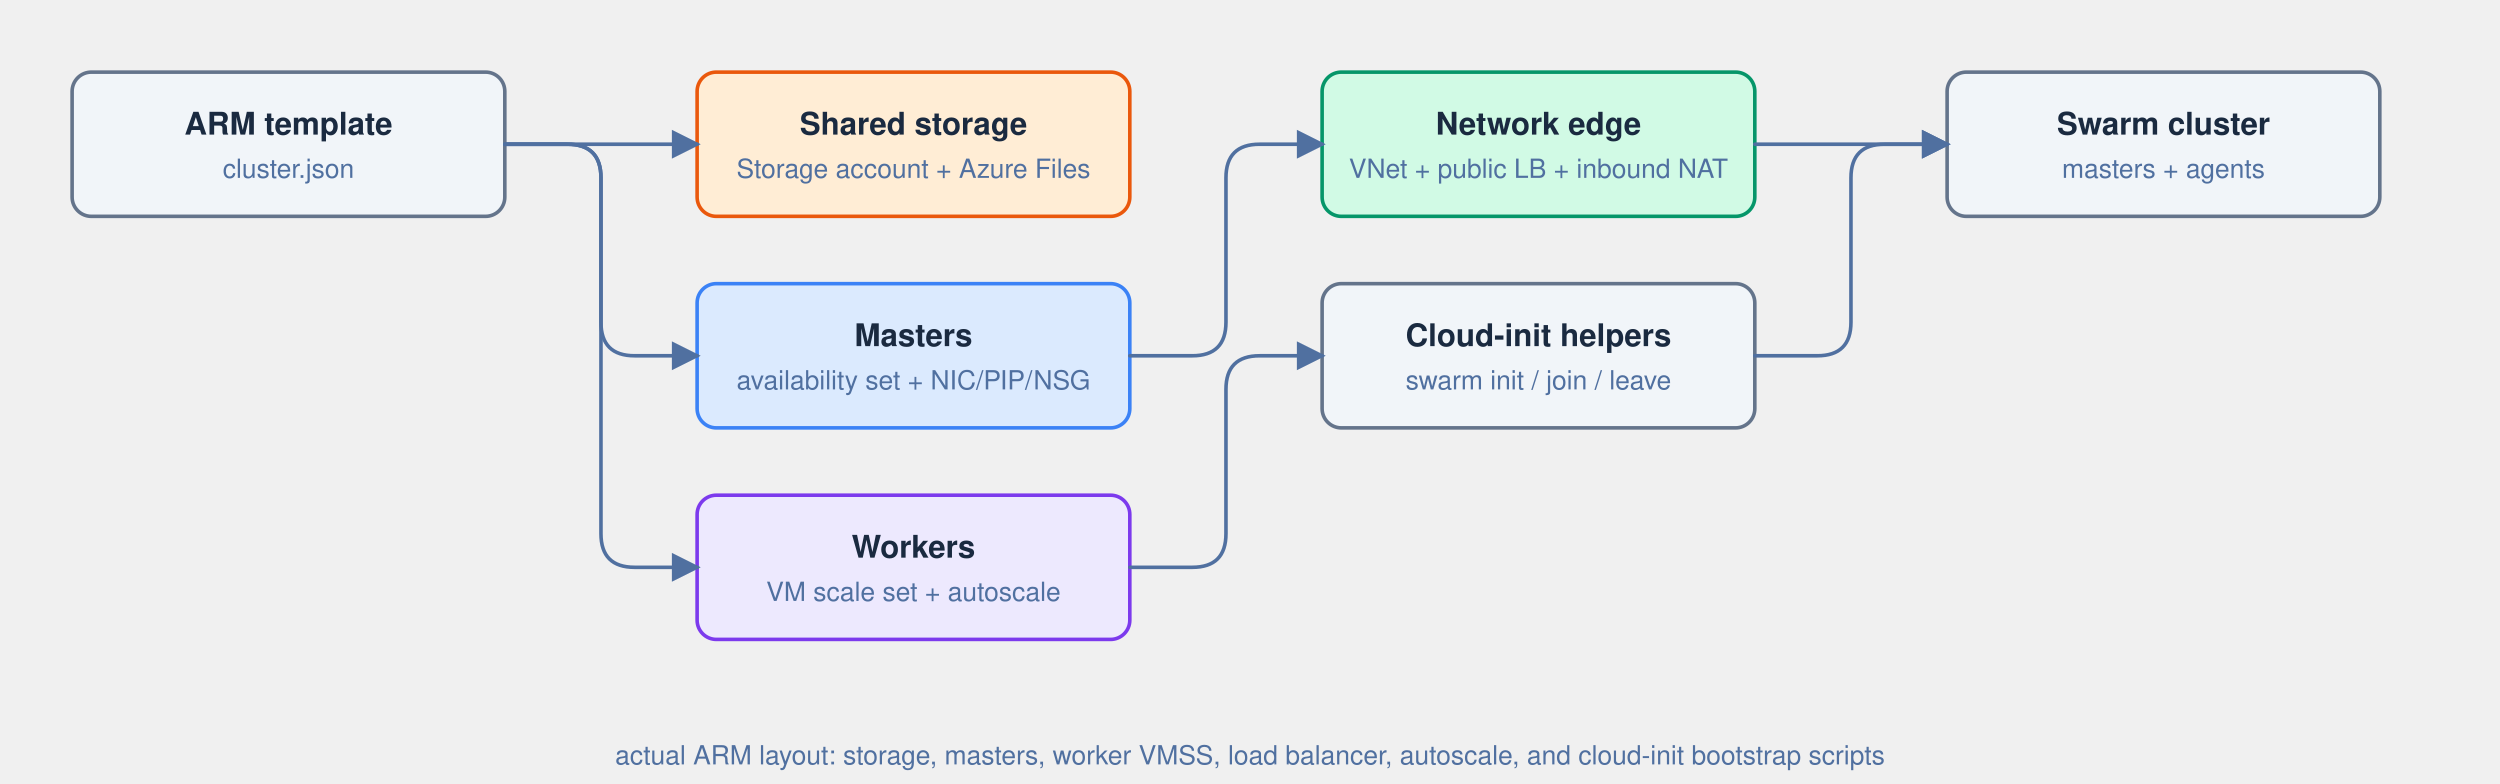
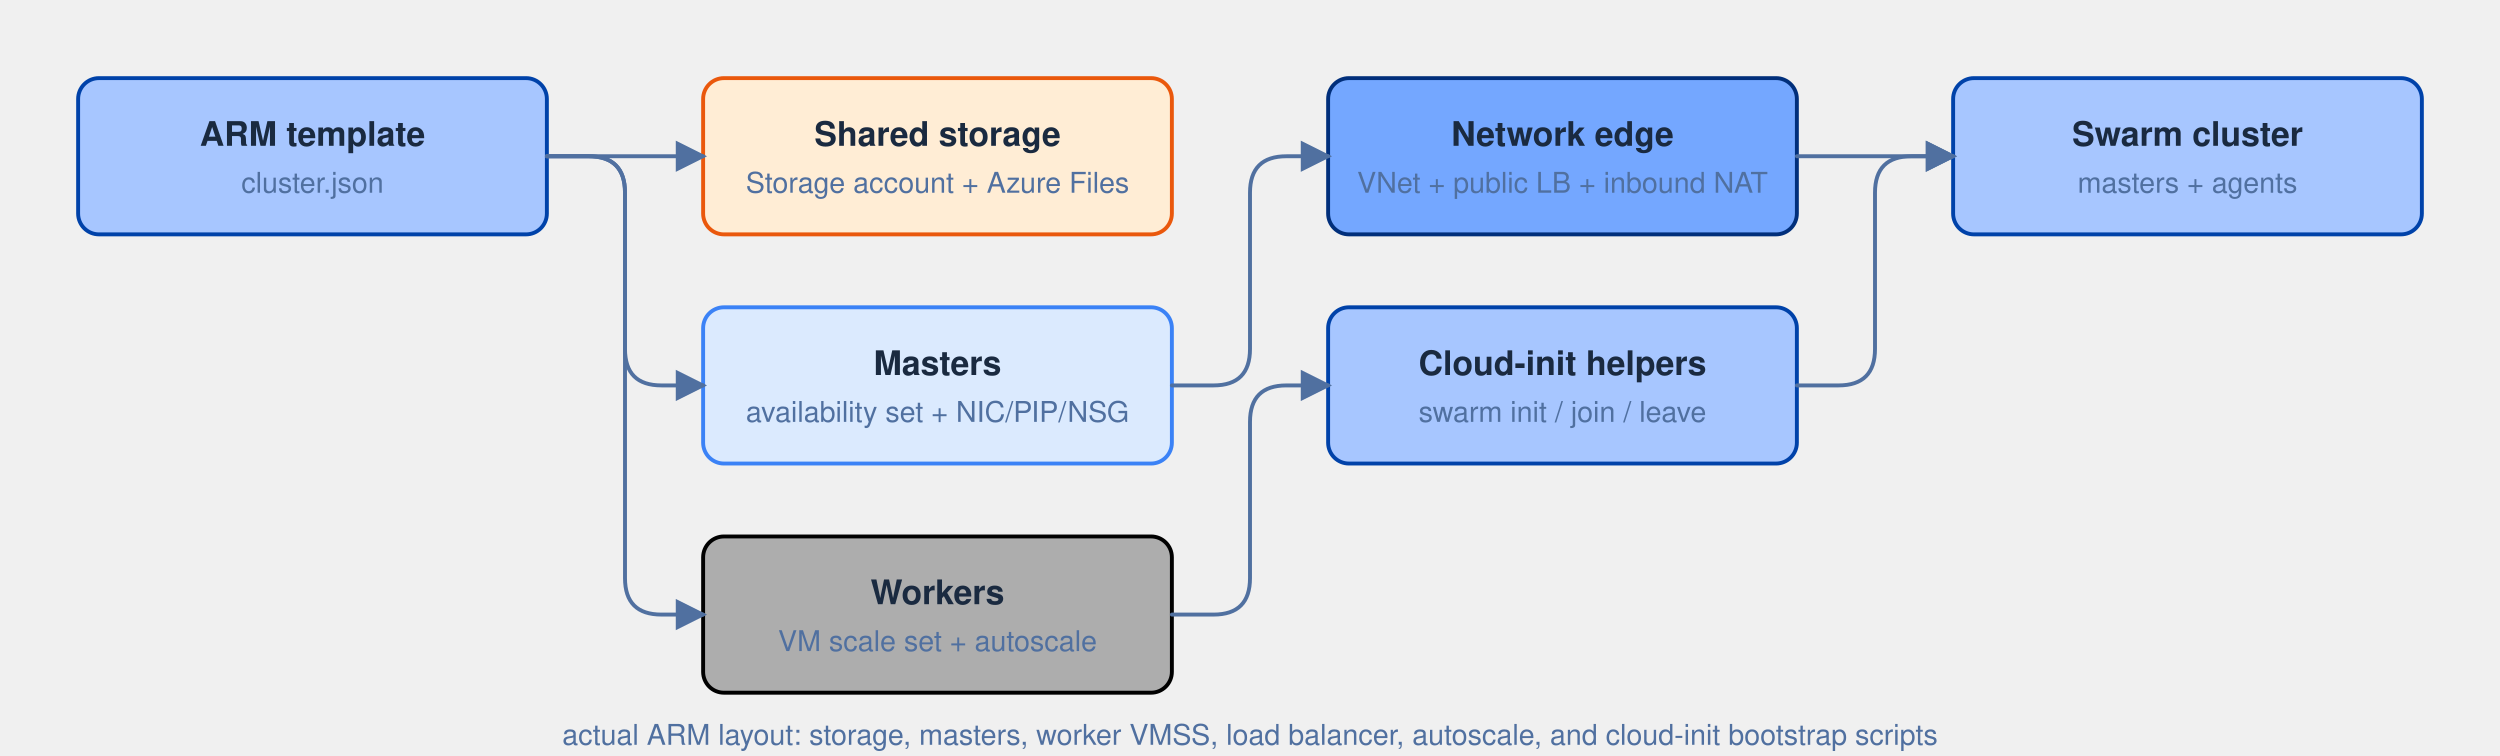
- <svg xmlns="http://www.w3.org/2000/svg" viewBox="0 0 1040 326">
+ <svg xmlns="http://www.w3.org/2000/svg" viewBox="0 0 960 290">
  <style>
    /* Default: light mode (for rsvg-convert and non-media-query agents) */
    .bg { fill: transparent; }
-     .box { fill: #ffffff; stroke: #c8d0e0; stroke-width: 1.5; }
+     .box { fill: #ffffff; stroke: #707070; stroke-width: 1.5; }
    .box-accent { fill: #dbeafe; stroke: #3b82f6; stroke-width: 1.5; }
-     .box-green { fill: #d1fae5; stroke: #059669; stroke-width: 1.5; }
+     .box-green { fill: #74a7ff; stroke: #012f7b; stroke-width: 1.5; }
    .box-warm { fill: #fef3c7; stroke: #d97706; stroke-width: 1.5; }
-     .box-purple { fill: #ede9fe; stroke: #7c3aed; stroke-width: 1.5; }
-     .box-teal { fill: #ccfbf1; stroke: #0d9488; stroke-width: 1.5; }
-     .box-slate { fill: #f1f5f9; stroke: #64748b; stroke-width: 1.5; }
-     .box-indigo { fill: #e0e7ff; stroke: #4f46e5; stroke-width: 1.5; }
-     .box-rose { fill: #ffe4e6; stroke: #e11d48; stroke-width: 1.5; }
+     .box-purple { fill: #adadad; stroke: #000000; stroke-width: 1.5; }
+     .box-teal { fill: #ebebeb; stroke: #474747; stroke-width: 1.5; }
+     .box-slate { fill: #a7c6ff; stroke: #0042a9; stroke-width: 1.5; }
+     .box-indigo { fill: #dfeed4; stroke: #4e7a27; stroke-width: 1.5; }
+     .box-rose { fill: #dfeed4; stroke: #76bb40; stroke-width: 1.5; }
    .box-orange { fill: #ffedd5; stroke: #ea580c; stroke-width: 1.5; }
-     .box-cyan { fill: #cffafe; stroke: #0891b2; stroke-width: 1.5; }
+     .box-cyan { fill: #d9c9fe; stroke: #5e30eb; stroke-width: 1.5; }
    .label { fill: #1a2a40; }
    .sub { fill: #5070a0; }
    text { font-family: -apple-system, "Segoe UI", Helvetica, sans-serif; }
    .label { font-size: 13px; font-weight: 600; }
    .sub { font-size: 11px; }
    @media (prefers-color-scheme: dark) {
      .bg { fill: transparent; }
-       .box { fill: #1a1e2a; stroke: #2a3040; }
+       .box { fill: #1a1e2a; stroke: #505050; }
      .box-accent { fill: #0d1e38; stroke: #2b5cb0; }
-       .box-green { fill: #0d2220; stroke: #207060; }
+       .box-green { fill: #0a1a3a; stroke: #4a80d0; }
      .box-warm { fill: #221a10; stroke: #a06020; }
-       .box-purple { fill: #1a0d28; stroke: #7030a0; }
-       .box-teal { fill: #0d2228; stroke: #1a8a7a; }
-       .box-slate { fill: #1e293b; stroke: #475569; }
-       .box-indigo { fill: #1e1b4b; stroke: #6366f1; }
-       .box-rose { fill: #2a0a12; stroke: #f43f5e; }
+       .box-purple { fill: #222222; stroke: #666666; }
+       .box-teal { fill: #1e1e1e; stroke: #666666; }
+       .box-slate { fill: #0d1a38; stroke: #4a7ad0; }
+       .box-indigo { fill: #1a2810; stroke: #5a8a30; }
+       .box-rose { fill: #1a2810; stroke: #5aaa30; }
      .box-orange { fill: #2a1a08; stroke: #f97316; }
-       .box-cyan { fill: #082f3a; stroke: #06b6d4; }
+       .box-cyan { fill: #1a1030; stroke: #7040d0; }
      .label { fill: #d0daf0; }
      .sub { fill: #5070a0; }
    }
  </style>
  <defs>
    <marker id="ah" markerWidth="8" markerHeight="8" refX="7" refY="4" orient="auto">
      <path d="M0,0 L8,4 L0,8z" fill="#5070a0" stroke="none" />
    </marker>
    <marker id="ahs" markerWidth="8" markerHeight="8" refX="7" refY="4" orient="auto">
      <path d="M0,0 L8,4 L0,8z" fill="#3b82f6" stroke="none" />
    </marker>
  </defs>
-   <rect width="1040" height="326" class="bg" rx="8" />
+   <rect width="960" height="290" class="bg" rx="8" />
  <rect x="30" y="30" width="180" height="60" rx="8" class="box-slate" />
  <text x="120" y="56" text-anchor="middle" class="label">ARM template</text>
  <text x="120" y="74" text-anchor="middle" class="sub">cluster.json</text>
-   <rect x="290" y="30" width="180" height="60" rx="8" class="box-orange" />
-   <text x="380" y="56" text-anchor="middle" class="label">Shared storage</text>
-   <text x="380" y="74" text-anchor="middle" class="sub">Storage account + Azure Files</text>
-   <rect x="290" y="118" width="180" height="60" rx="8" class="box-accent" />
-   <text x="380" y="144" text-anchor="middle" class="label">Masters</text>
-   <text x="380" y="162" text-anchor="middle" class="sub">availability set + NIC/PIP/NSG</text>
-   <rect x="290" y="206" width="180" height="60" rx="8" class="box-purple" />
-   <text x="380" y="232" text-anchor="middle" class="label">Workers</text>
-   <text x="380" y="250" text-anchor="middle" class="sub">VM scale set + autoscale</text>
-   <rect x="550" y="30" width="180" height="60" rx="8" class="box-green" />
-   <text x="640" y="56" text-anchor="middle" class="label">Network edge</text>
-   <text x="640" y="74" text-anchor="middle" class="sub">VNet + public LB + inbound NAT</text>
-   <rect x="550" y="118" width="180" height="60" rx="8" class="box-slate" />
-   <text x="640" y="144" text-anchor="middle" class="label">Cloud-init helpers</text>
-   <text x="640" y="162" text-anchor="middle" class="sub">swarm init / join / leave</text>
-   <rect x="810" y="30" width="180" height="60" rx="8" class="box-slate" />
-   <text x="900" y="56" text-anchor="middle" class="label">Swarm cluster</text>
-   <text x="900" y="74" text-anchor="middle" class="sub">masters + agents</text>
-   <path d="M210,60 L290,60" fill="none" stroke="#5070a0" stroke-width="1.5" stroke-linecap="round" marker-end="url(#ah)" />
-   <path d="M210,60 L236,60 Q250,60 250,74 L250,134 Q250,148 264,148 L290,148" fill="none" stroke="#5070a0" stroke-width="1.5" stroke-linecap="round" marker-end="url(#ah)" />
-   <path d="M210,60 L236,60 Q250,60 250,74 L250,222 Q250,236 264,236 L290,236" fill="none" stroke="#5070a0" stroke-width="1.5" stroke-linecap="round" marker-end="url(#ah)" />
-   <path d="M470,148 L496,148 Q510,148 510,134 L510,74 Q510,60 524,60 L550,60" fill="none" stroke="#5070a0" stroke-width="1.5" stroke-linecap="round" marker-end="url(#ah)" />
-   <path d="M470,236 L496,236 Q510,236 510,222 L510,162 Q510,148 524,148 L550,148" fill="none" stroke="#5070a0" stroke-width="1.5" stroke-linecap="round" marker-end="url(#ah)" />
-   <path d="M730,60 L810,60" fill="none" stroke="#5070a0" stroke-width="1.5" stroke-linecap="round" marker-end="url(#ah)" />
-   <path d="M730,148 L756,148 Q770,148 770,134 L770,74 Q770,60 784,60 L810,60" fill="none" stroke="#5070a0" stroke-width="1.5" stroke-linecap="round" marker-end="url(#ah)" />
-   <text x="520" y="318" text-anchor="middle" class="sub">actual ARM layout: storage, masters, worker VMSS, load balancer, autoscale, and cloud-init bootstrap scripts</text>
+   <rect x="270" y="30" width="180" height="60" rx="8" class="box-orange" />
+   <text x="360" y="56" text-anchor="middle" class="label">Shared storage</text>
+   <text x="360" y="74" text-anchor="middle" class="sub">Storage account + Azure Files</text>
+   <rect x="270" y="118" width="180" height="60" rx="8" class="box-accent" />
+   <text x="360" y="144" text-anchor="middle" class="label">Masters</text>
+   <text x="360" y="162" text-anchor="middle" class="sub">availability set + NIC/PIP/NSG</text>
+   <rect x="270" y="206" width="180" height="60" rx="8" class="box-purple" />
+   <text x="360" y="232" text-anchor="middle" class="label">Workers</text>
+   <text x="360" y="250" text-anchor="middle" class="sub">VM scale set + autoscale</text>
+   <rect x="510" y="30" width="180" height="60" rx="8" class="box-green" />
+   <text x="600" y="56" text-anchor="middle" class="label">Network edge</text>
+   <text x="600" y="74" text-anchor="middle" class="sub">VNet + public LB + inbound NAT</text>
+   <rect x="510" y="118" width="180" height="60" rx="8" class="box-slate" />
+   <text x="600" y="144" text-anchor="middle" class="label">Cloud-init helpers</text>
+   <text x="600" y="162" text-anchor="middle" class="sub">swarm init / join / leave</text>
+   <rect x="750" y="30" width="180" height="60" rx="8" class="box-slate" />
+   <text x="840" y="56" text-anchor="middle" class="label">Swarm cluster</text>
+   <text x="840" y="74" text-anchor="middle" class="sub">masters + agents</text>
+   <path d="M210,60 L270,60" fill="none" stroke="#5070a0" stroke-width="1.5" stroke-linecap="round" marker-end="url(#ah)" />
+   <path d="M210,60 L226,60 Q240,60 240,74 L240,134 Q240,148 254,148 L270,148" fill="none" stroke="#5070a0" stroke-width="1.5" stroke-linecap="round" marker-end="url(#ah)" />
+   <path d="M210,60 L226,60 Q240,60 240,74 L240,222 Q240,236 254,236 L270,236" fill="none" stroke="#5070a0" stroke-width="1.5" stroke-linecap="round" marker-end="url(#ah)" />
+   <path d="M450,148 L466,148 Q480,148 480,134 L480,74 Q480,60 494,60 L510,60" fill="none" stroke="#5070a0" stroke-width="1.5" stroke-linecap="round" marker-end="url(#ah)" />
+   <path d="M450,236 L466,236 Q480,236 480,222 L480,162 Q480,148 494,148 L510,148" fill="none" stroke="#5070a0" stroke-width="1.5" stroke-linecap="round" marker-end="url(#ah)" />
+   <path d="M690,60 L750,60" fill="none" stroke="#5070a0" stroke-width="1.5" stroke-linecap="round" marker-end="url(#ah)" />
+   <path d="M690,148 L706,148 Q720,148 720,134 L720,74 Q720,60 734,60 L750,60" fill="none" stroke="#5070a0" stroke-width="1.5" stroke-linecap="round" marker-end="url(#ah)" />
+   <text x="480" y="286" text-anchor="middle" class="sub">actual ARM layout: storage, masters, worker VMSS, load balancer, autoscale, and cloud-init bootstrap scripts</text>
</svg>
